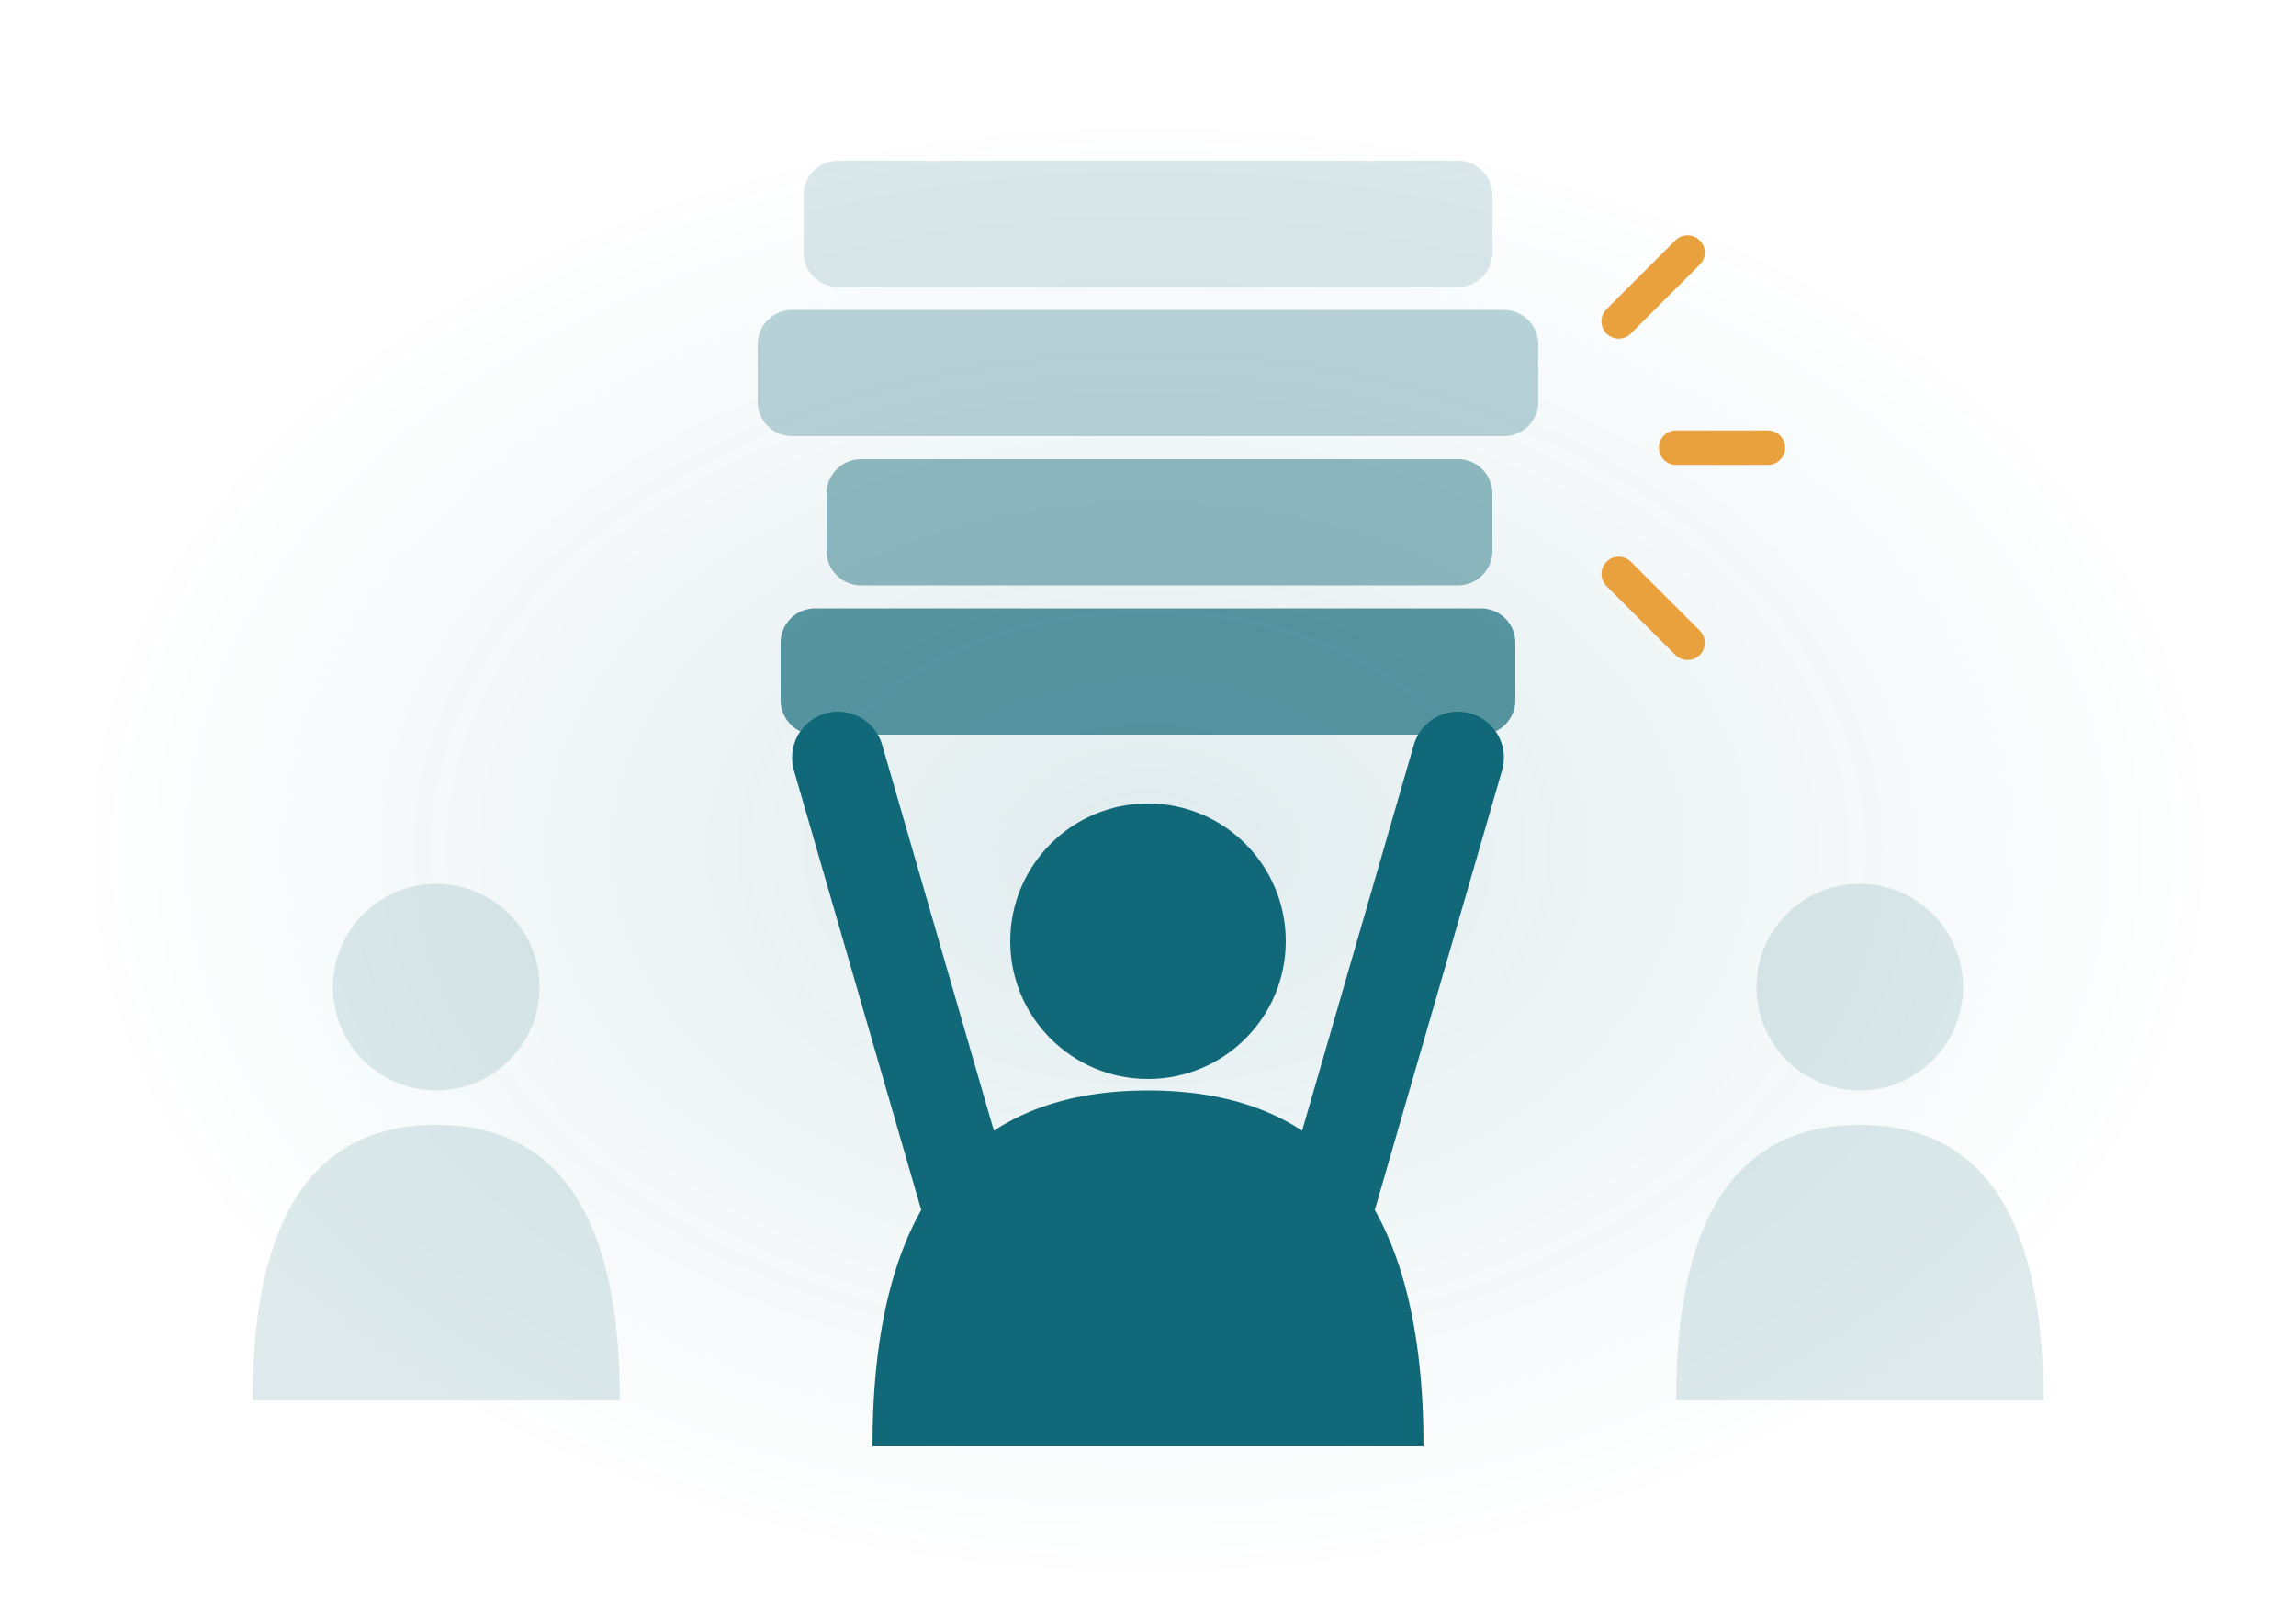
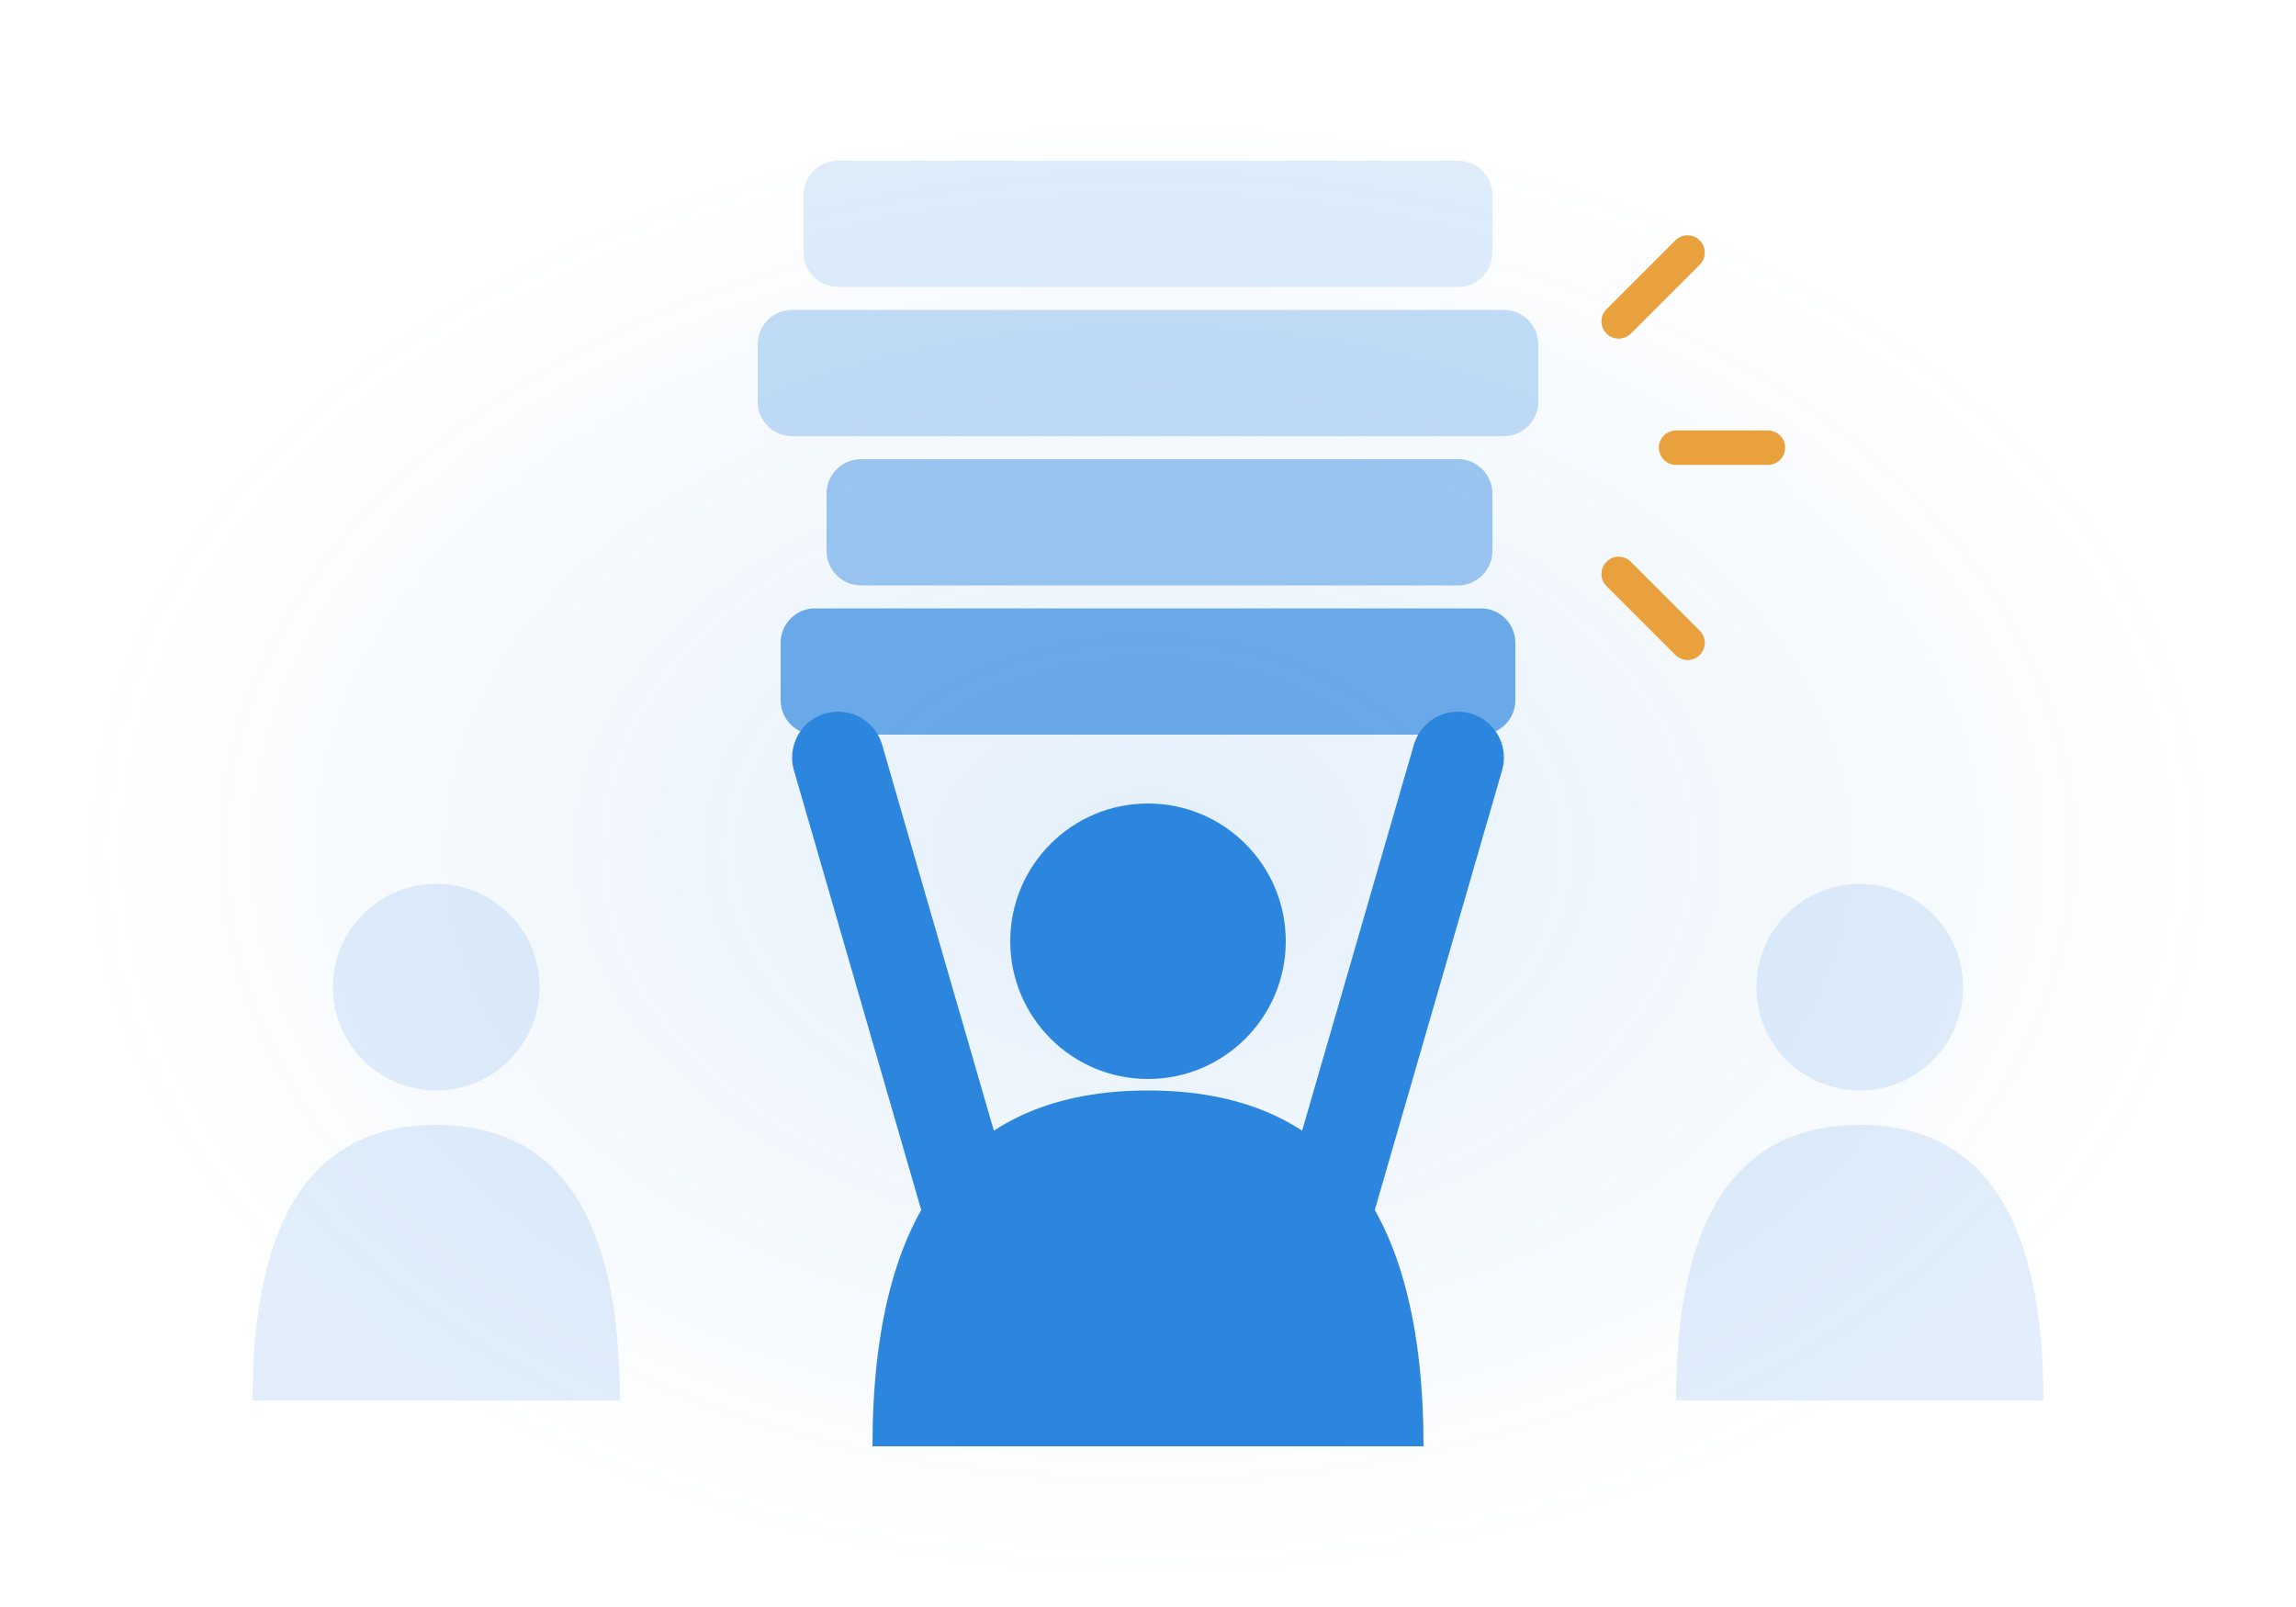
<svg xmlns="http://www.w3.org/2000/svg" viewBox="0 0 200 140" role="img" aria-label="一人の担当者に業務が集中しているイラスト">
  <defs>
    <radialGradient id="bg" cx=".5" cy=".5" r=".5">
-       <stop offset="0" stop-color="#106878" stop-opacity=".13" />
-       <stop offset="1" stop-color="#106878" stop-opacity="0" />
+       <stop offset="0" stop-color="#2d86de" stop-opacity=".13" />
+       <stop offset="1" stop-color="#2d86de" stop-opacity="0" />
    </radialGradient>
    <filter id="sh" x="-30%" y="-30%" width="160%" height="170%">
-       <feDropShadow dx="0" dy="5" stdDeviation="6" flood-color="#106878" flood-opacity=".2" />
+       <feDropShadow dx="0" dy="5" stdDeviation="6" flood-color="#2d86de" flood-opacity=".2" />
    </filter>
  </defs>
  <ellipse cx="100" cy="74" rx="92" ry="64" fill="url(#bg)" />
-   <g fill="#106878" fill-opacity=".14">
+   <g fill="#2d86de" fill-opacity=".14">
    <circle cx="38" cy="86" r="9" />
    <path d="M22 122 q0-24 16-24 q16 0 16 24z" />
    <circle cx="162" cy="86" r="9" />
    <path d="M146 122 q0-24 16-24 q16 0 16 24z" />
  </g>
-   <g fill="#106878">
+   <g fill="#2d86de">
    <rect x="70" y="14" width="60" height="11" rx="3" fill-opacity=".15" />
    <rect x="66" y="27" width="68" height="11" rx="3" fill-opacity=".28" />
    <rect x="72" y="40" width="58" height="11" rx="3" fill-opacity=".45" />
    <rect x="68" y="53" width="64" height="11" rx="3" fill-opacity=".68" />
  </g>
-   <path d="M84 104 L73 66 M116 104 L127 66" stroke="#106878" stroke-width="8" stroke-linecap="round" />
-   <circle cx="100" cy="82" r="12" fill="#106878" />
-   <path d="M76 126 q0-31 24-31 q24 0 24 31z" fill="#106878" />
+   <path d="M84 104 L73 66 M116 104 L127 66" stroke="#2d86de" stroke-width="8" stroke-linecap="round" />
+   <circle cx="100" cy="82" r="12" fill="#2d86de" />
+   <path d="M76 126 q0-31 24-31 q24 0 24 31z" fill="#2d86de" />
  <path d="M141 28 l6-6 M146 39 h8 M141 50 l6 6" stroke="#e8a13d" stroke-width="3" stroke-linecap="round" />
</svg>
